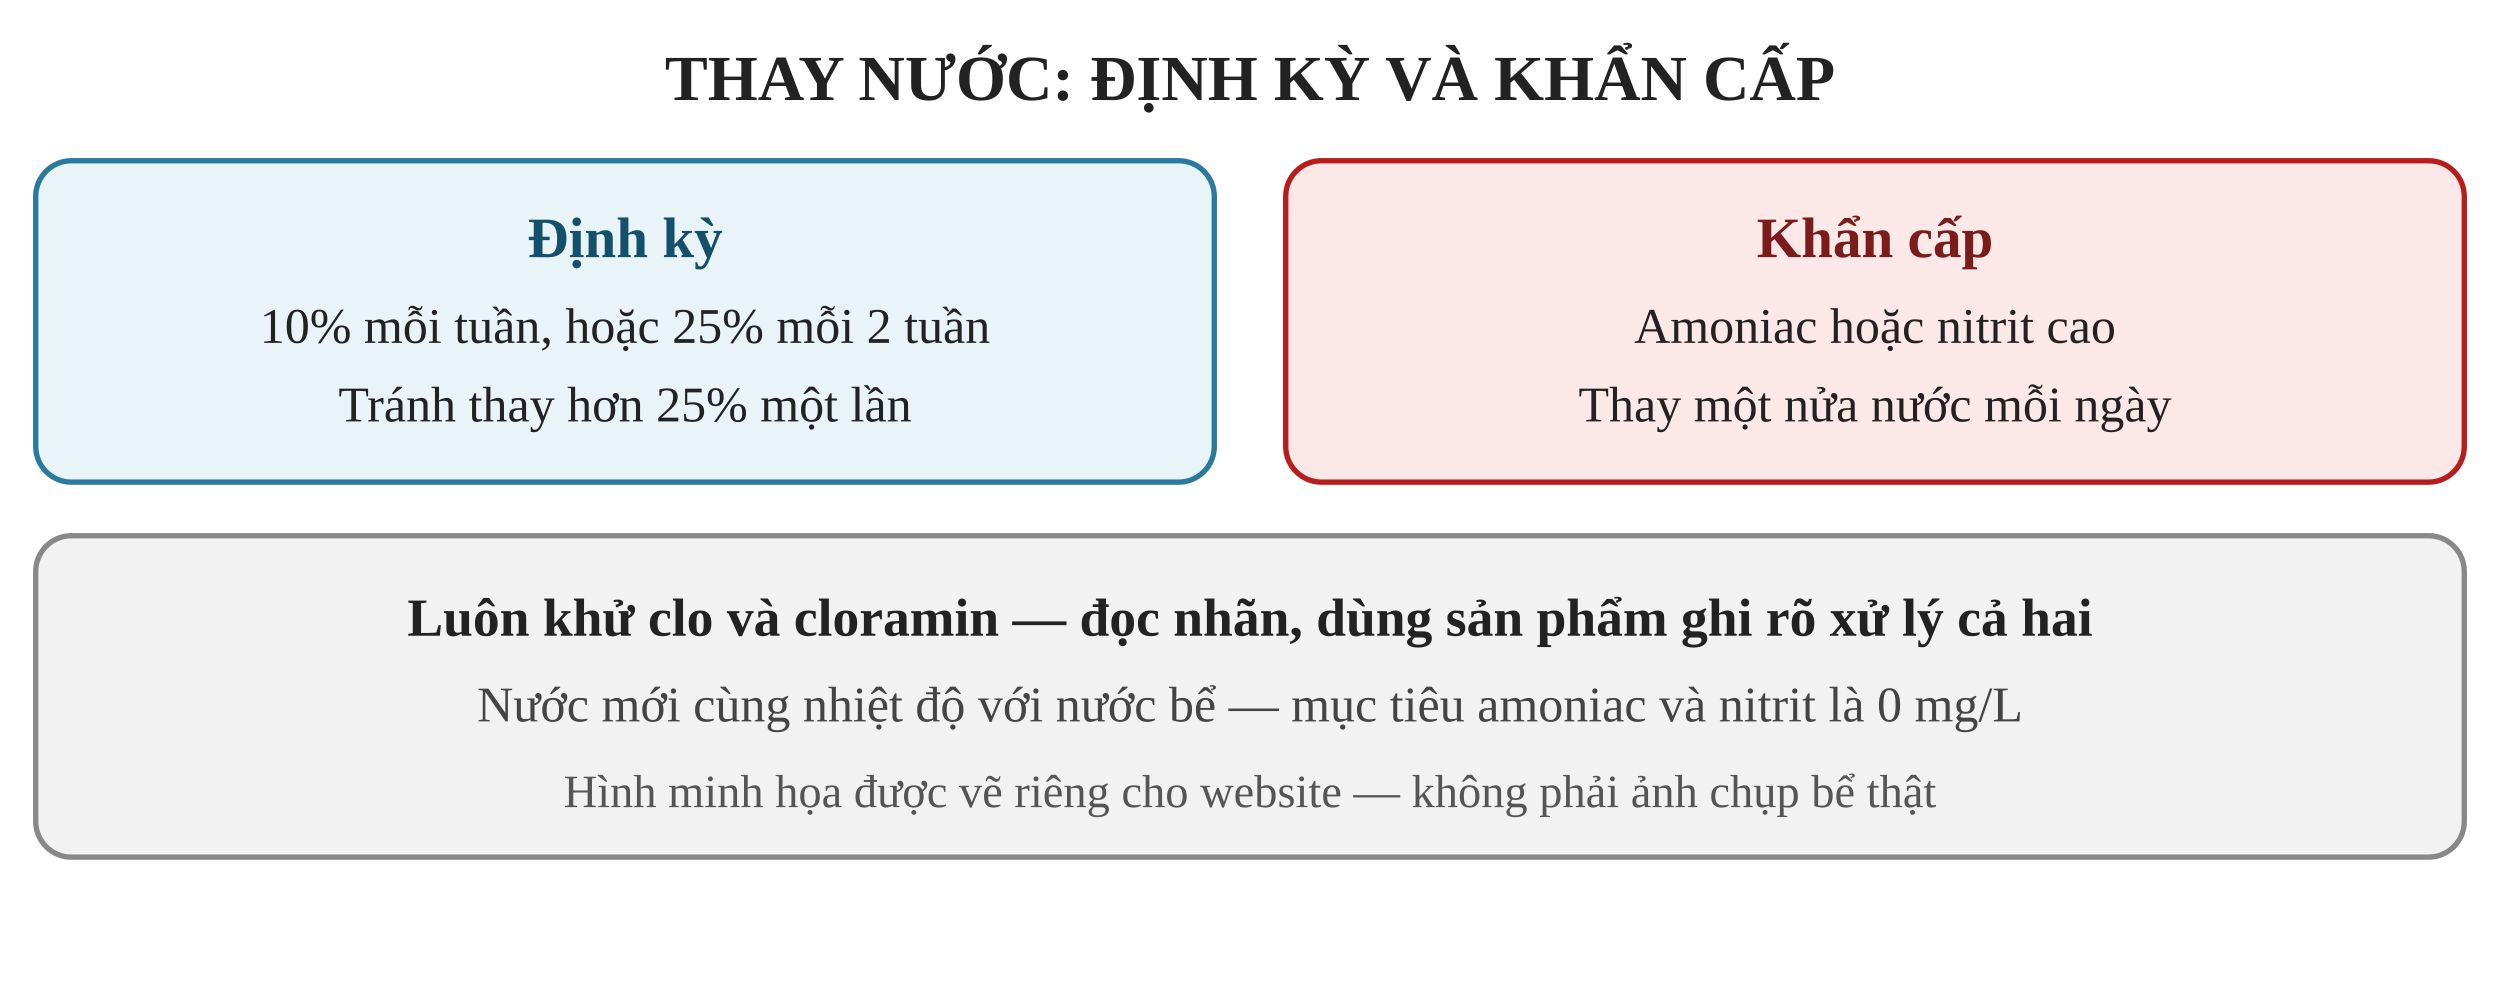
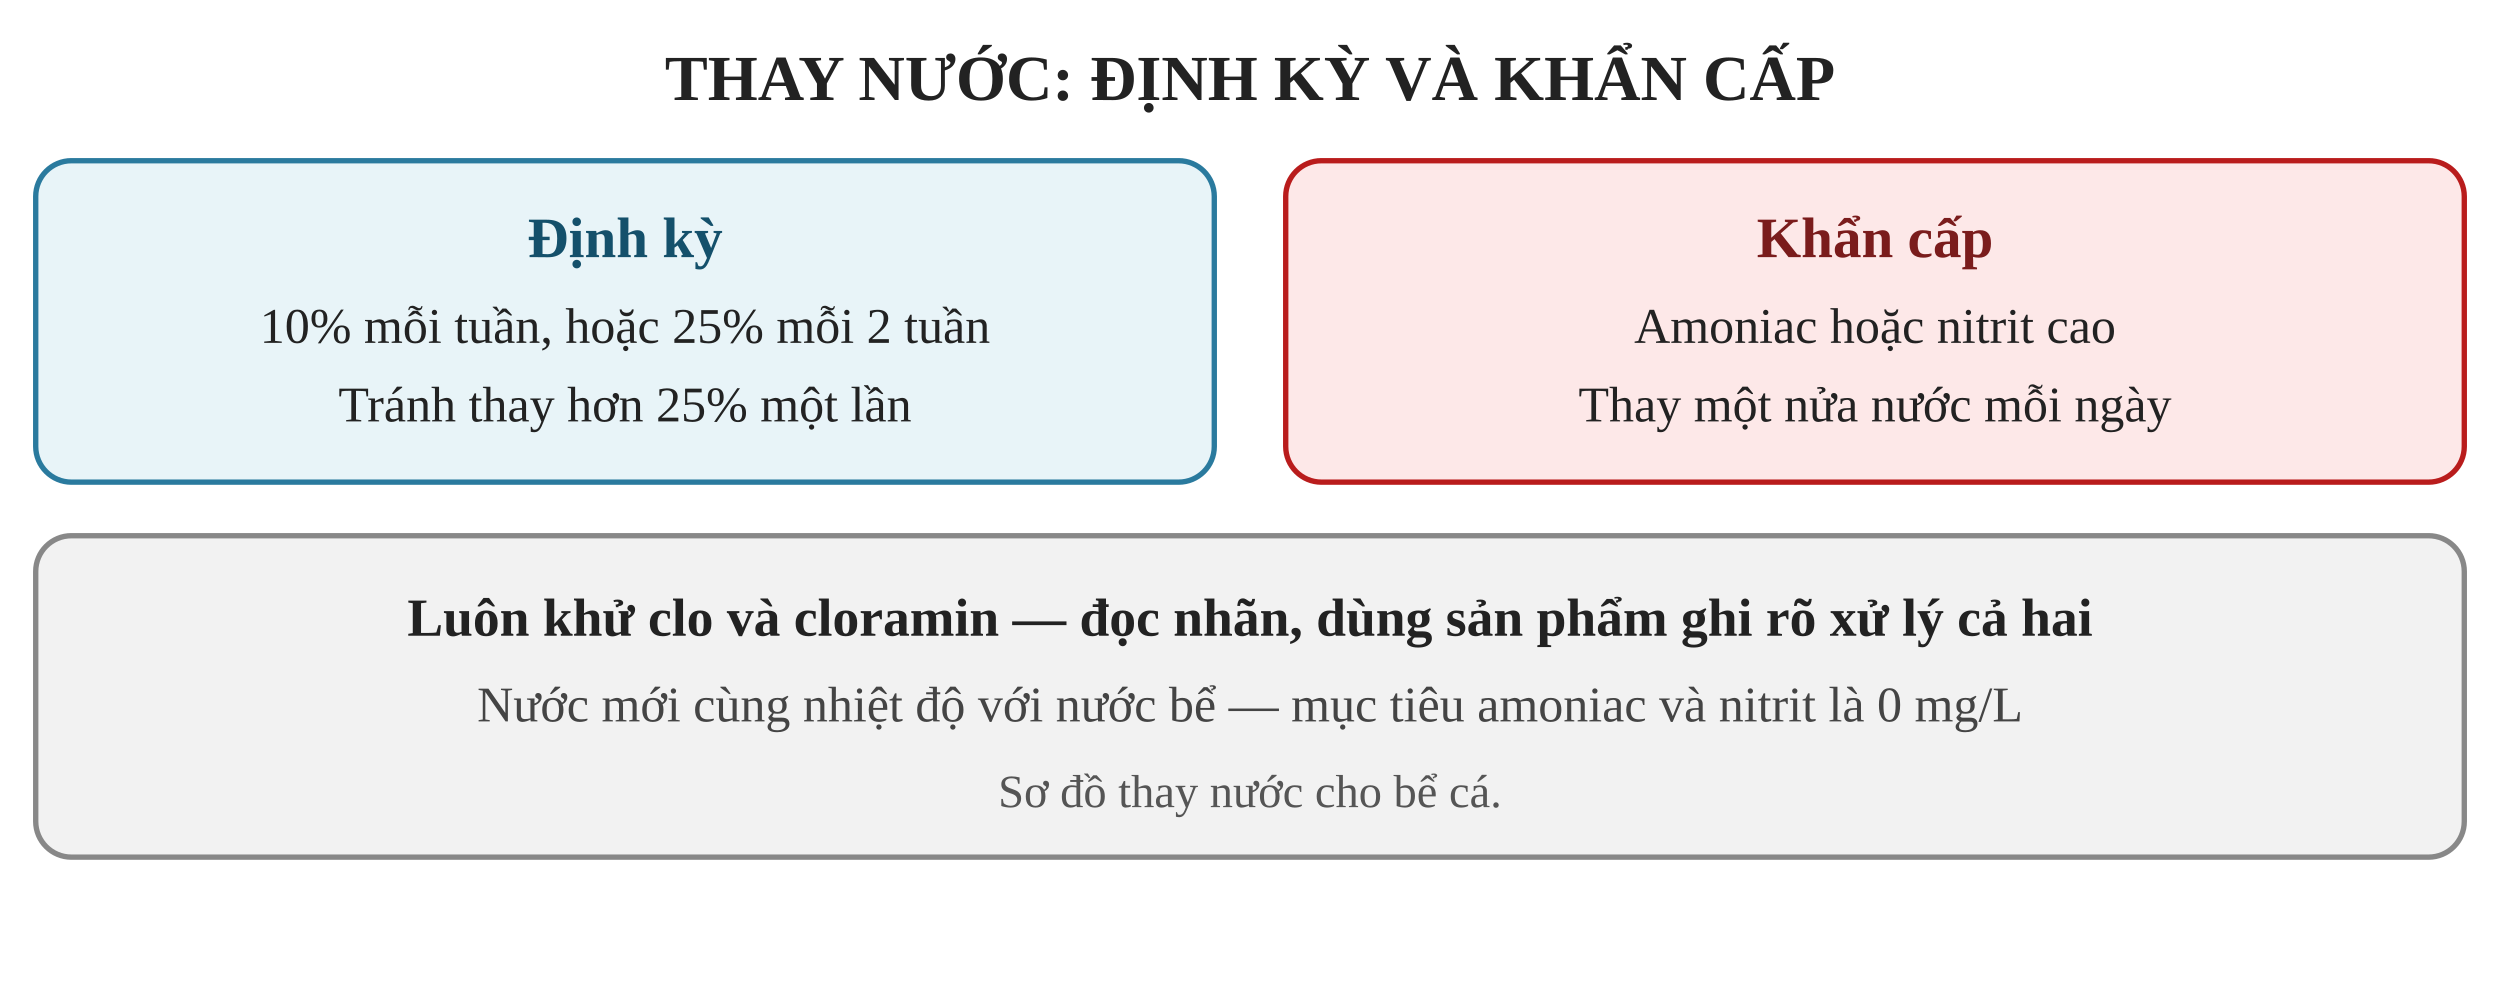
<svg xmlns="http://www.w3.org/2000/svg" width="700" height="280" viewBox="0 0 700 280" role="img">
  <text x="350" y="28" text-anchor="middle" font-size="18" font-weight="bold" fill="#222">THAY NƯỚC: ĐỊNH KỲ VÀ KHẨN CẤP</text>
  <rect x="10" y="45" width="330" height="90" rx="10" fill="#e8f4f8" stroke="#2a7a9e" stroke-width="1.5" />
  <text x="175" y="72" text-anchor="middle" font-size="16" font-weight="bold" fill="#14506b">Định kỳ</text>
  <text x="175" y="96" text-anchor="middle" font-size="14" fill="#222">10% mỗi tuần, hoặc 25% mỗi 2 tuần</text>
  <text x="175" y="118" text-anchor="middle" font-size="14" fill="#222">Tránh thay hơn 25% một lần</text>
  <rect x="360" y="45" width="330" height="90" rx="10" fill="#fde8e8" stroke="#b91c1c" stroke-width="1.5" />
  <text x="525" y="72" text-anchor="middle" font-size="16" font-weight="bold" fill="#7a1c1c">Khẩn cấp</text>
  <text x="525" y="96" text-anchor="middle" font-size="14" fill="#222">Amoniac hoặc nitrit cao</text>
  <text x="525" y="118" text-anchor="middle" font-size="14" fill="#222">Thay một nửa nước mỗi ngày</text>
  <rect x="10" y="150" width="680" height="90" rx="10" fill="#f2f2f2" stroke="#888" stroke-width="1.5" />
  <text x="350" y="178" text-anchor="middle" font-size="15" font-weight="bold" fill="#222">Luôn khử clo và cloramin — đọc nhãn, dùng sản phẩm ghi rõ xử lý cả hai</text>
  <text x="350" y="202" text-anchor="middle" font-size="14" fill="#444">Nước mới cùng nhiệt độ với nước bể — mục tiêu amoniac và nitrit là 0 mg/L</text>
-   <text x="350" y="226" text-anchor="middle" font-size="13" fill="#555">Hình minh họa được vẽ riêng cho website — không phải ảnh chụp bể thật</text>
+   <text x="350" y="226" text-anchor="middle" font-size="13" fill="#555">Sơ đồ thay nước cho bể cá.</text>
</svg>
